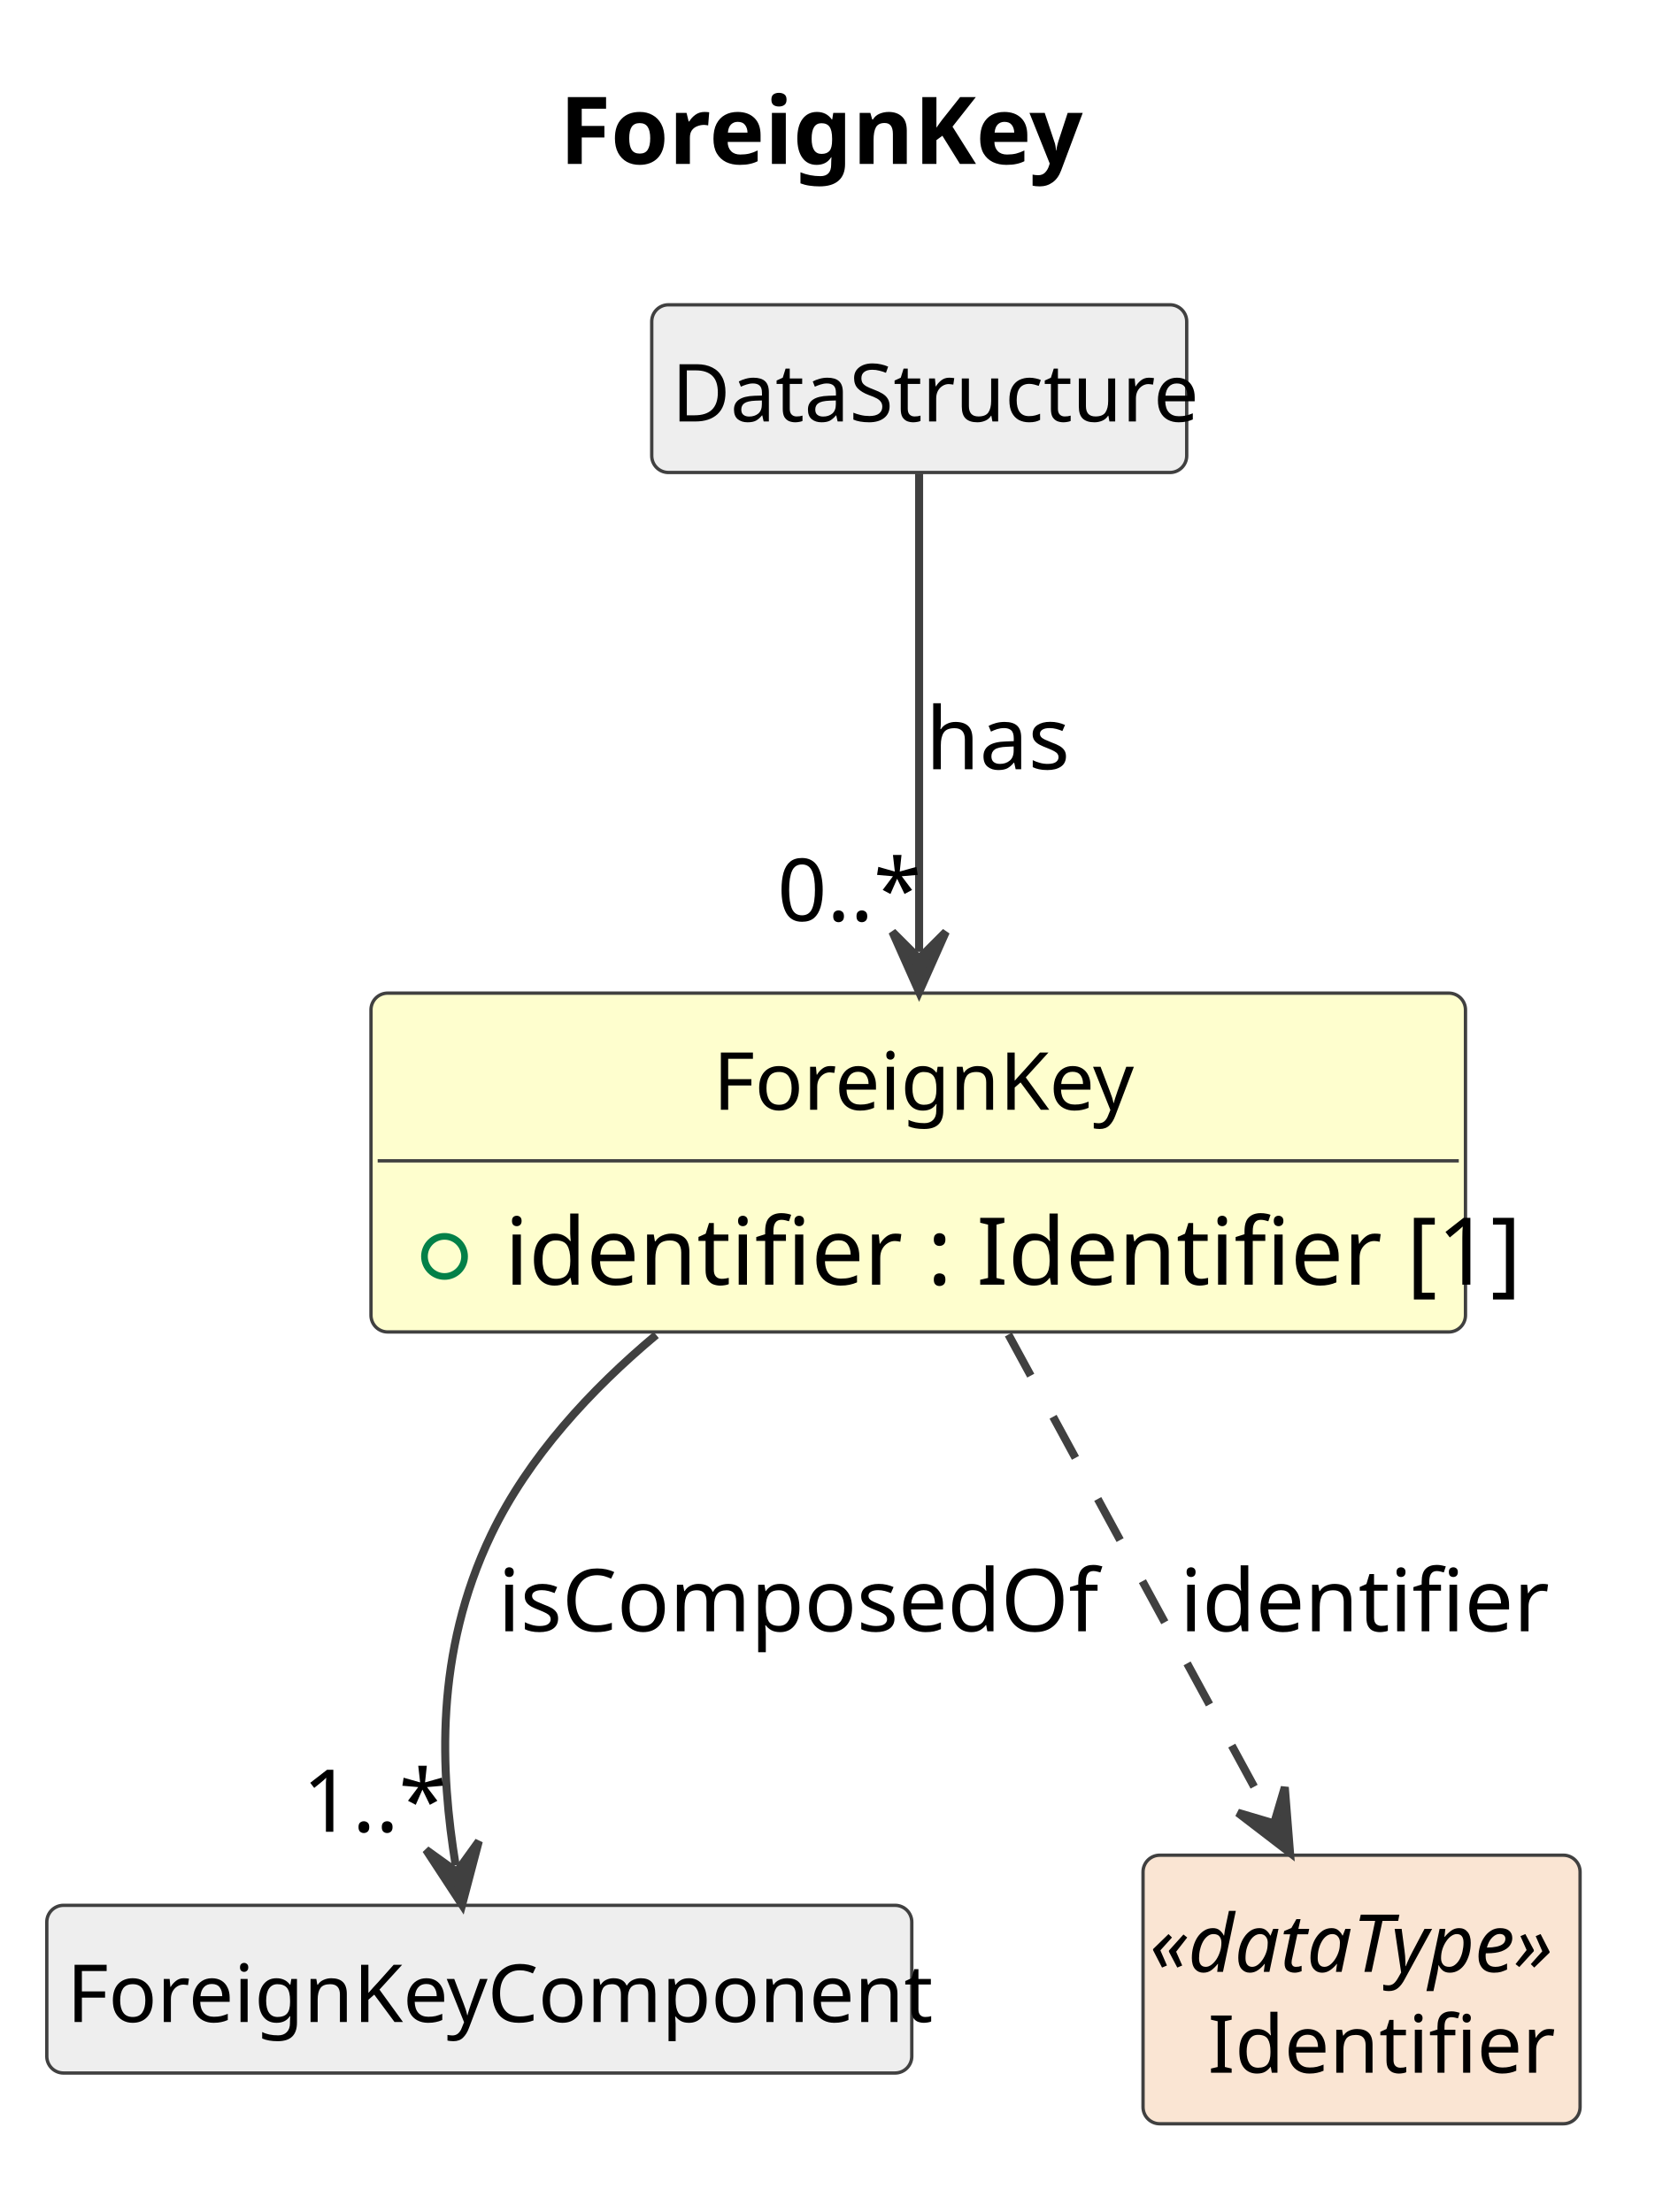
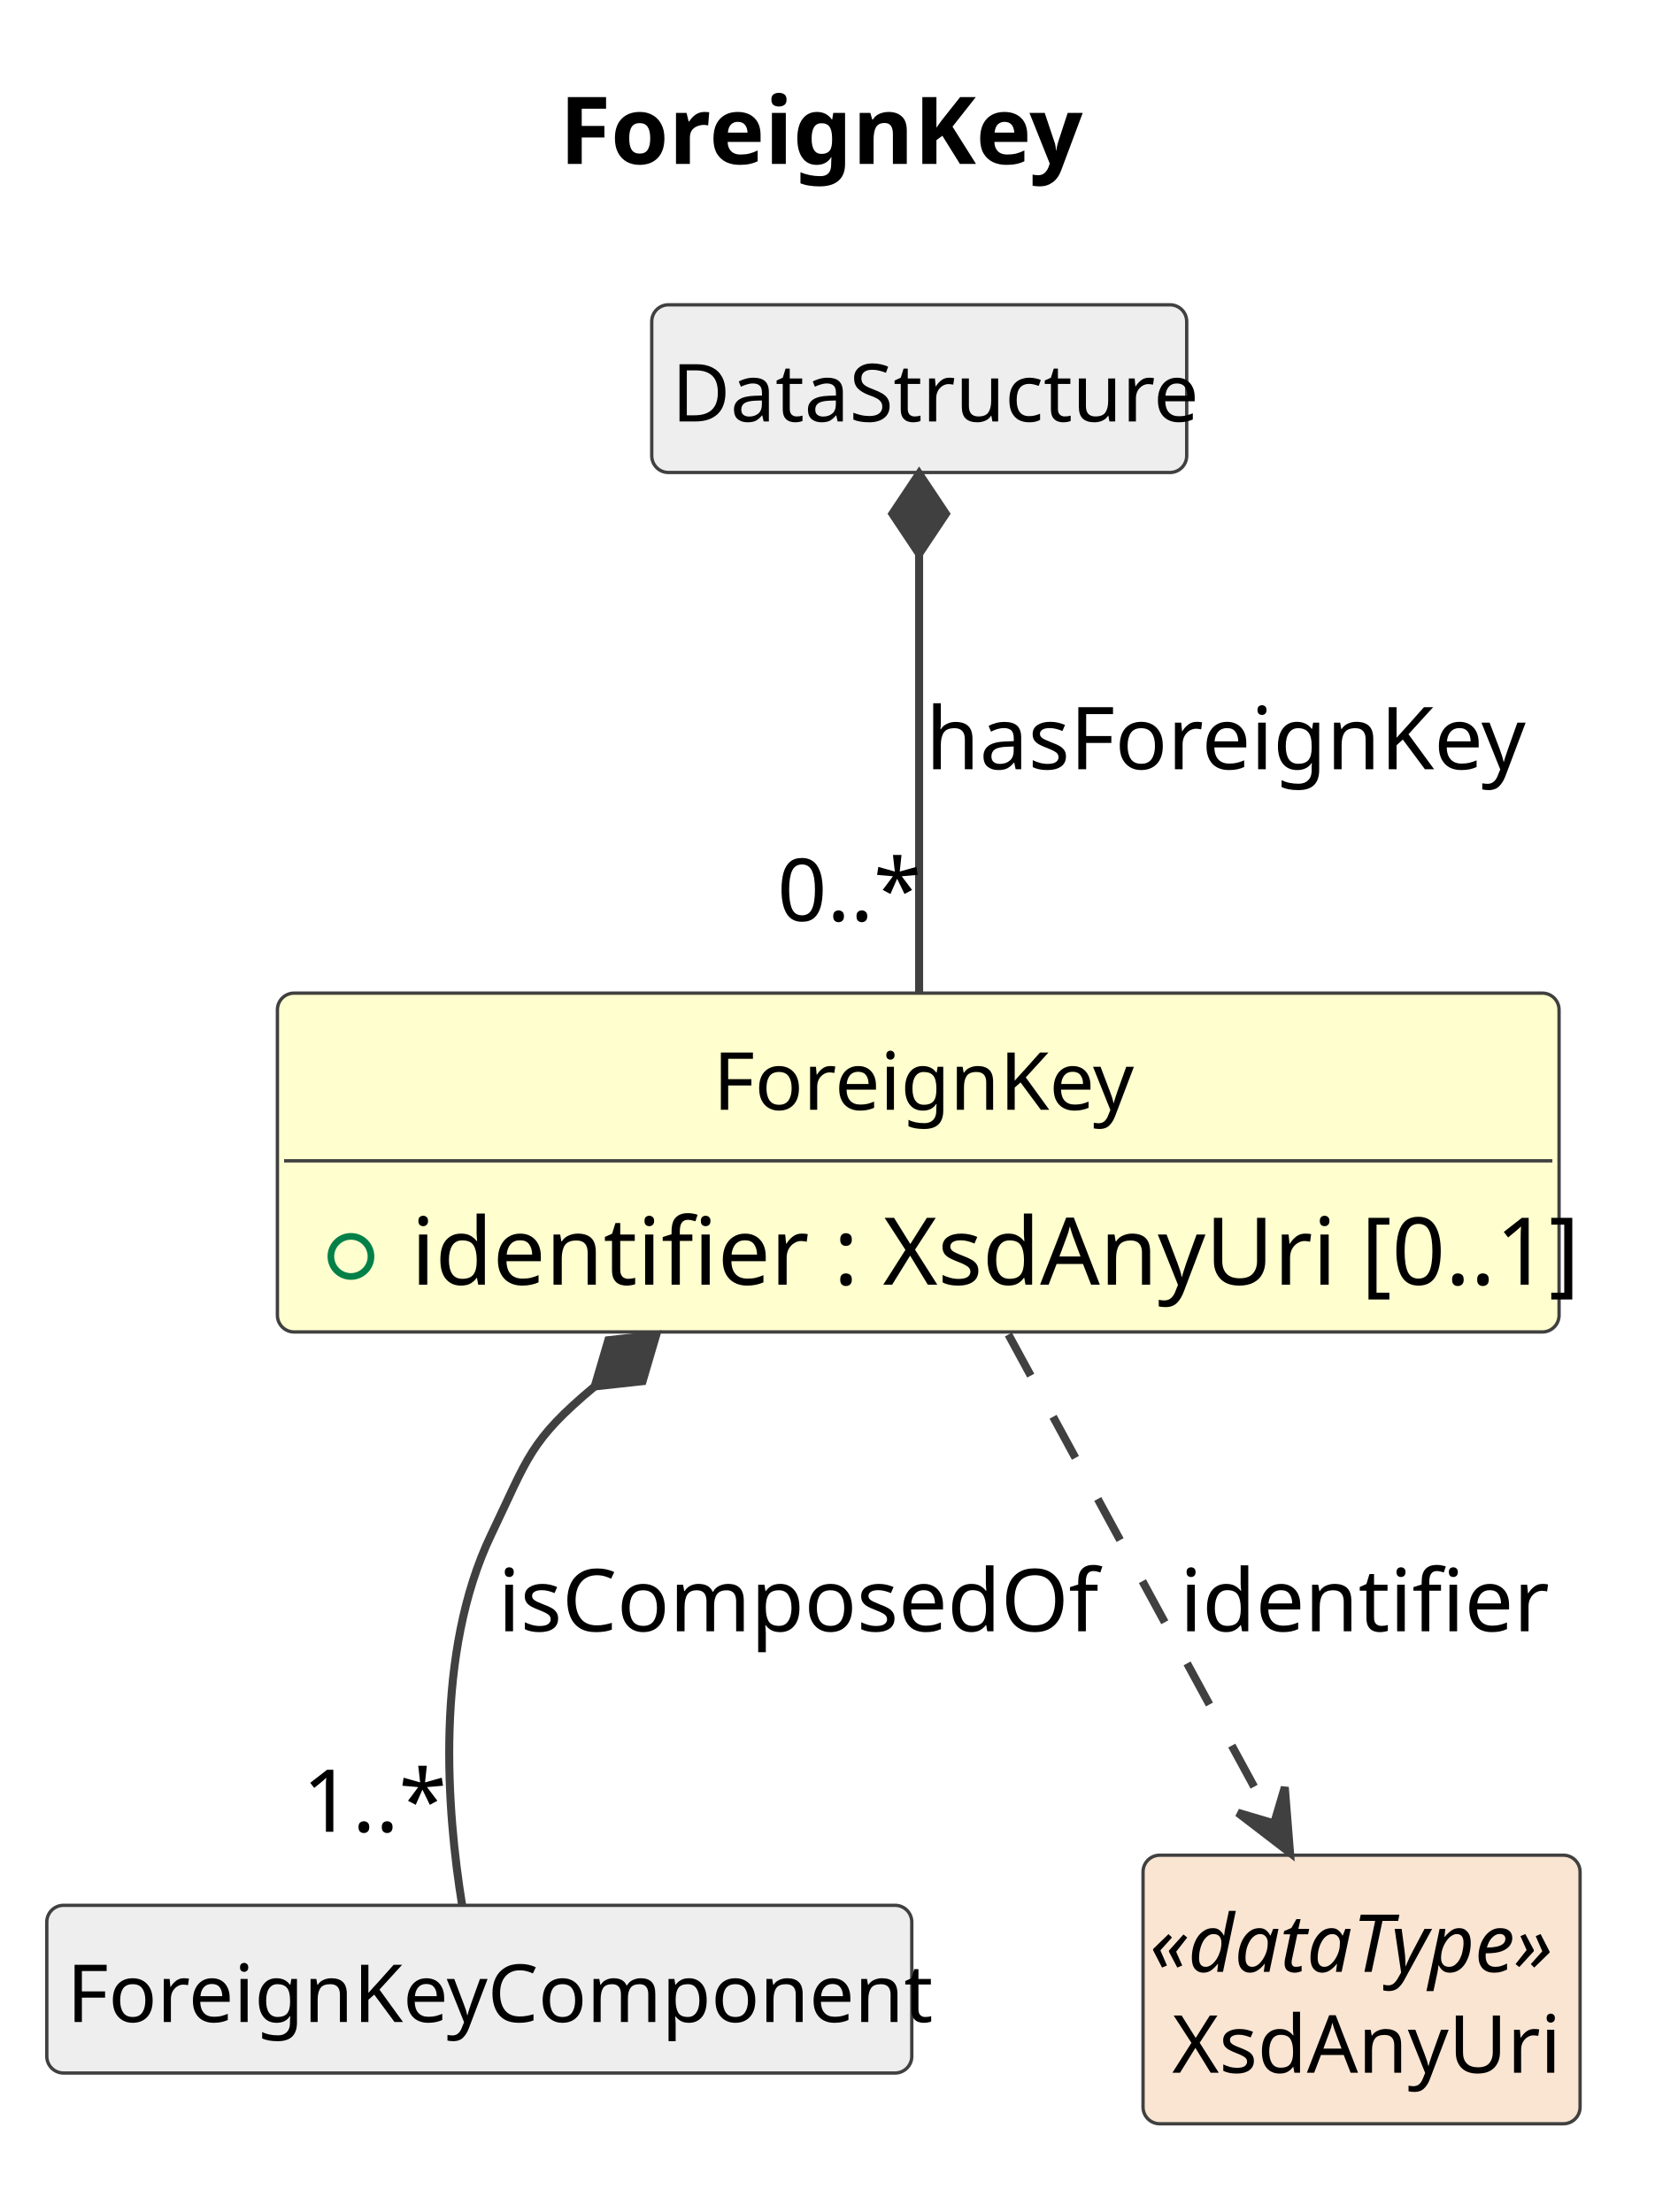
<svg xmlns="http://www.w3.org/2000/svg" contentStyleType="text/css" data-diagram-type="CLASS" height="331px" preserveAspectRatio="none" style="width:251px;height:331px;background:#FFFFFF;" version="1.1" viewBox="0 0 251 331" width="251px" zoomAndPan="magnify">
  <defs />
  <g>
    <g class="title" data-source-line="1">
      <text fill="#000000" font-family="sans-serif" font-size="14" font-weight="700" lengthAdjust="spacing" textLength="77.014" x="83.684" y="24.533">ForeignKey</text>
    </g>
    <g class="entity" data-qualified-name="ForeignKey" data-source-line="12" id="ent0002">
-       <rect fill="#FEFECE" height="50.703" rx="2.5" ry="2.5" style="stroke:#404040;stroke-width:0.5;" width="163.737" x="55.5" y="148.609" />
+       <rect fill="#FEFECE" height="50.703" rx="2.5" ry="2.5" style="stroke:#404040;stroke-width:0.5;" width="191.737" x="41.5" y="148.609" />
      <text fill="#000000" font-family="sans-serif" font-size="12" lengthAdjust="spacing" textLength="61.365" x="106.686" y="166.066">ForeignKey</text>
-       <line style="stroke:#404040;stroke-width:0.5;" x1="56.5" x2="218.237" y1="173.703" y2="173.703" />
+       <line style="stroke:#404040;stroke-width:0.5;" x1="42.5" x2="232.237" y1="173.703" y2="173.703" />
      <g data-visibility-modifier="PUBLIC_FIELD">
-         <ellipse cx="66.5" cy="188.008" fill="none" rx="3" ry="3" style="stroke:#038048;stroke-width:1;" />
+         <ellipse cx="52.5" cy="188.008" fill="none" rx="3" ry="3" style="stroke:#038048;stroke-width:1;" />
      </g>
-       <text fill="#000000" font-family="sans-serif" font-size="14" lengthAdjust="spacing" textLength="137.737" x="75.5" y="192.236">identifier : Identifier [1]</text>
+       <text fill="#000000" font-family="sans-serif" font-size="14" lengthAdjust="spacing" textLength="165.737" x="61.5" y="192.236">identifier : XsdAnyUri [0..1]</text>
    </g>
    <g class="entity" data-qualified-name="DataStructure" data-source-line="15" id="ent0003">
      <rect fill="#EEEEEE" height="25.094" rx="2.5" ry="2.5" style="stroke:#404040;stroke-width:0.5;" width="80.033" x="97.5" y="45.609" />
      <text fill="#000000" font-family="sans-serif" font-size="12" lengthAdjust="spacing" textLength="74.033" x="100.5" y="63.066">DataStructure</text>
    </g>
    <g class="entity" data-qualified-name="ForeignKeyComponent" data-source-line="17" id="ent0005">
      <rect fill="#EEEEEE" height="25.094" rx="2.5" ry="2.5" style="stroke:#404040;stroke-width:0.5;" width="129.404" x="7" y="285.109" />
      <text fill="#000000" font-family="sans-serif" font-size="12" lengthAdjust="spacing" textLength="123.404" x="10" y="302.566">ForeignKeyComponent</text>
    </g>
-     <g class="entity" data-qualified-name="Identifier" data-source-line="19" id="ent0007">
+     <g class="entity" data-qualified-name="XsdAnyUri" data-source-line="19" id="ent0007">
      <rect fill="#FAE5D3" height="40.188" rx="2.5" ry="2.5" style="stroke:#404040;stroke-width:0.5;" width="65.381" x="171" y="277.609" />
      <text fill="#000000" font-family="sans-serif" font-size="12" font-style="italic" lengthAdjust="spacing" textLength="63.381" x="172" y="295.066">«dataType»</text>
-       <text fill="#000000" font-family="sans-serif" font-size="12" lengthAdjust="spacing" textLength="46.025" x="180.678" y="310.16">Identifier</text>
+       <text fill="#000000" font-family="sans-serif" font-size="12" lengthAdjust="spacing" textLength="56.684" x="175.349" y="310.16">XsdAnyUri</text>
    </g>
-     <g class="link" data-entity-1="ent0003" data-entity-2="ent0002" data-link-type="dependency" data-source-line="16" id="lnk4">
-       <path codeLine="16" d="M137.5,70.879 C137.5,89.079 137.5,118.469 137.5,142.439" fill="none" id="DataStructure-to-ForeignKey" style="stroke:#404040;stroke-width:1.2;" />
-       <polygon fill="#404040" points="137.5,148.439,141.5,139.439,137.5,143.439,133.5,139.439,137.5,148.439" style="stroke:#404040;stroke-width:1.2;" />
-       <text fill="#000000" font-family="sans-serif" font-size="13" lengthAdjust="spacing" textLength="20.96" x="138.5" y="115.105">has</text>
+     <g class="link" data-entity-1="ent0003" data-entity-2="ent0002" data-link-type="composition" data-source-line="16" id="lnk4">
+       <path codeLine="16" d="M137.5,82.879 C137.5,101.079 137.5,124.469 137.5,148.439" fill="none" id="DataStructure-backto-ForeignKey" style="stroke:#404040;stroke-width:1.2;" />
+       <polygon fill="#404040" points="137.5,70.879,133.5,76.879,137.5,82.879,141.5,76.879,137.5,70.879" style="stroke:#404040;stroke-width:1.2;" />
+       <text fill="#000000" font-family="sans-serif" font-size="13" lengthAdjust="spacing" textLength="87.439" x="138.5" y="115.105">hasForeignKey</text>
      <text fill="#000000" font-family="sans-serif" font-size="13" lengthAdjust="spacing" textLength="19.513" x="116.279" y="137.806">0..*</text>
    </g>
-     <g class="link" data-entity-1="ent0002" data-entity-2="ent0005" data-link-type="dependency" data-source-line="18" id="lnk6">
-       <path codeLine="18" d="M98.17,199.759 C88.36,207.969 79.06,218.029 73.5,229.609 C64.94,247.439 65.907,265.217 68.167,279.117" fill="none" id="ForeignKey-to-ForeignKeyComponent" style="stroke:#404040;stroke-width:1.2;" />
-       <polygon fill="#404040" points="69.13,285.039,71.634,275.514,68.328,280.104,63.737,276.798,69.13,285.039" style="stroke:#404040;stroke-width:1.2;" />
+     <g class="link" data-entity-1="ent0002" data-entity-2="ent0005" data-link-type="composition" data-source-line="18" id="lnk6">
+       <path codeLine="18" d="M88.968,207.461 C79.157,215.671 79.06,218.029 73.5,229.609 C64.94,247.439 66.87,271.139 69.13,285.039" fill="none" id="ForeignKey-backto-ForeignKeyComponent" style="stroke:#404040;stroke-width:1.2;" />
+       <polygon fill="#404040" points="98.17,199.759,91.002,200.543,88.968,207.461,96.136,206.678,98.17,199.759" style="stroke:#404040;stroke-width:1.2;" />
      <text fill="#000000" font-family="sans-serif" font-size="13" lengthAdjust="spacing" textLength="85.979" x="74.5" y="244.105">isComposedOf</text>
      <text fill="#000000" font-family="sans-serif" font-size="13" lengthAdjust="spacing" textLength="19.513" x="45.256" y="274.103">1..*</text>
    </g>
    <g class="link" data-entity-1="ent0002" data-entity-2="ent0007" data-link-type="dependency" data-source-line="20" id="lnk8">
-       <path codeLine="20" d="M150.86,199.699 C163.29,222.579 178.695,250.948 190.125,271.978" fill="none" id="ForeignKey-to-Identifier" style="stroke:#404040;stroke-width:1.2;stroke-dasharray:7,7;" />
+       <path codeLine="20" d="M150.86,199.699 C163.29,222.579 178.695,250.948 190.125,271.978" fill="none" id="ForeignKey-to-XsdAnyUri" style="stroke:#404040;stroke-width:1.2;stroke-dasharray:7,7;" />
      <polygon fill="#404040" points="192.99,277.249,192.207,267.432,190.602,272.856,185.178,271.252,192.99,277.249" style="stroke:#404040;stroke-width:1.2;" />
      <text fill="#000000" font-family="sans-serif" font-size="13" lengthAdjust="spacing" textLength="49.137" x="176.5" y="244.105">identifier</text>
    </g>
  </g>
</svg>
